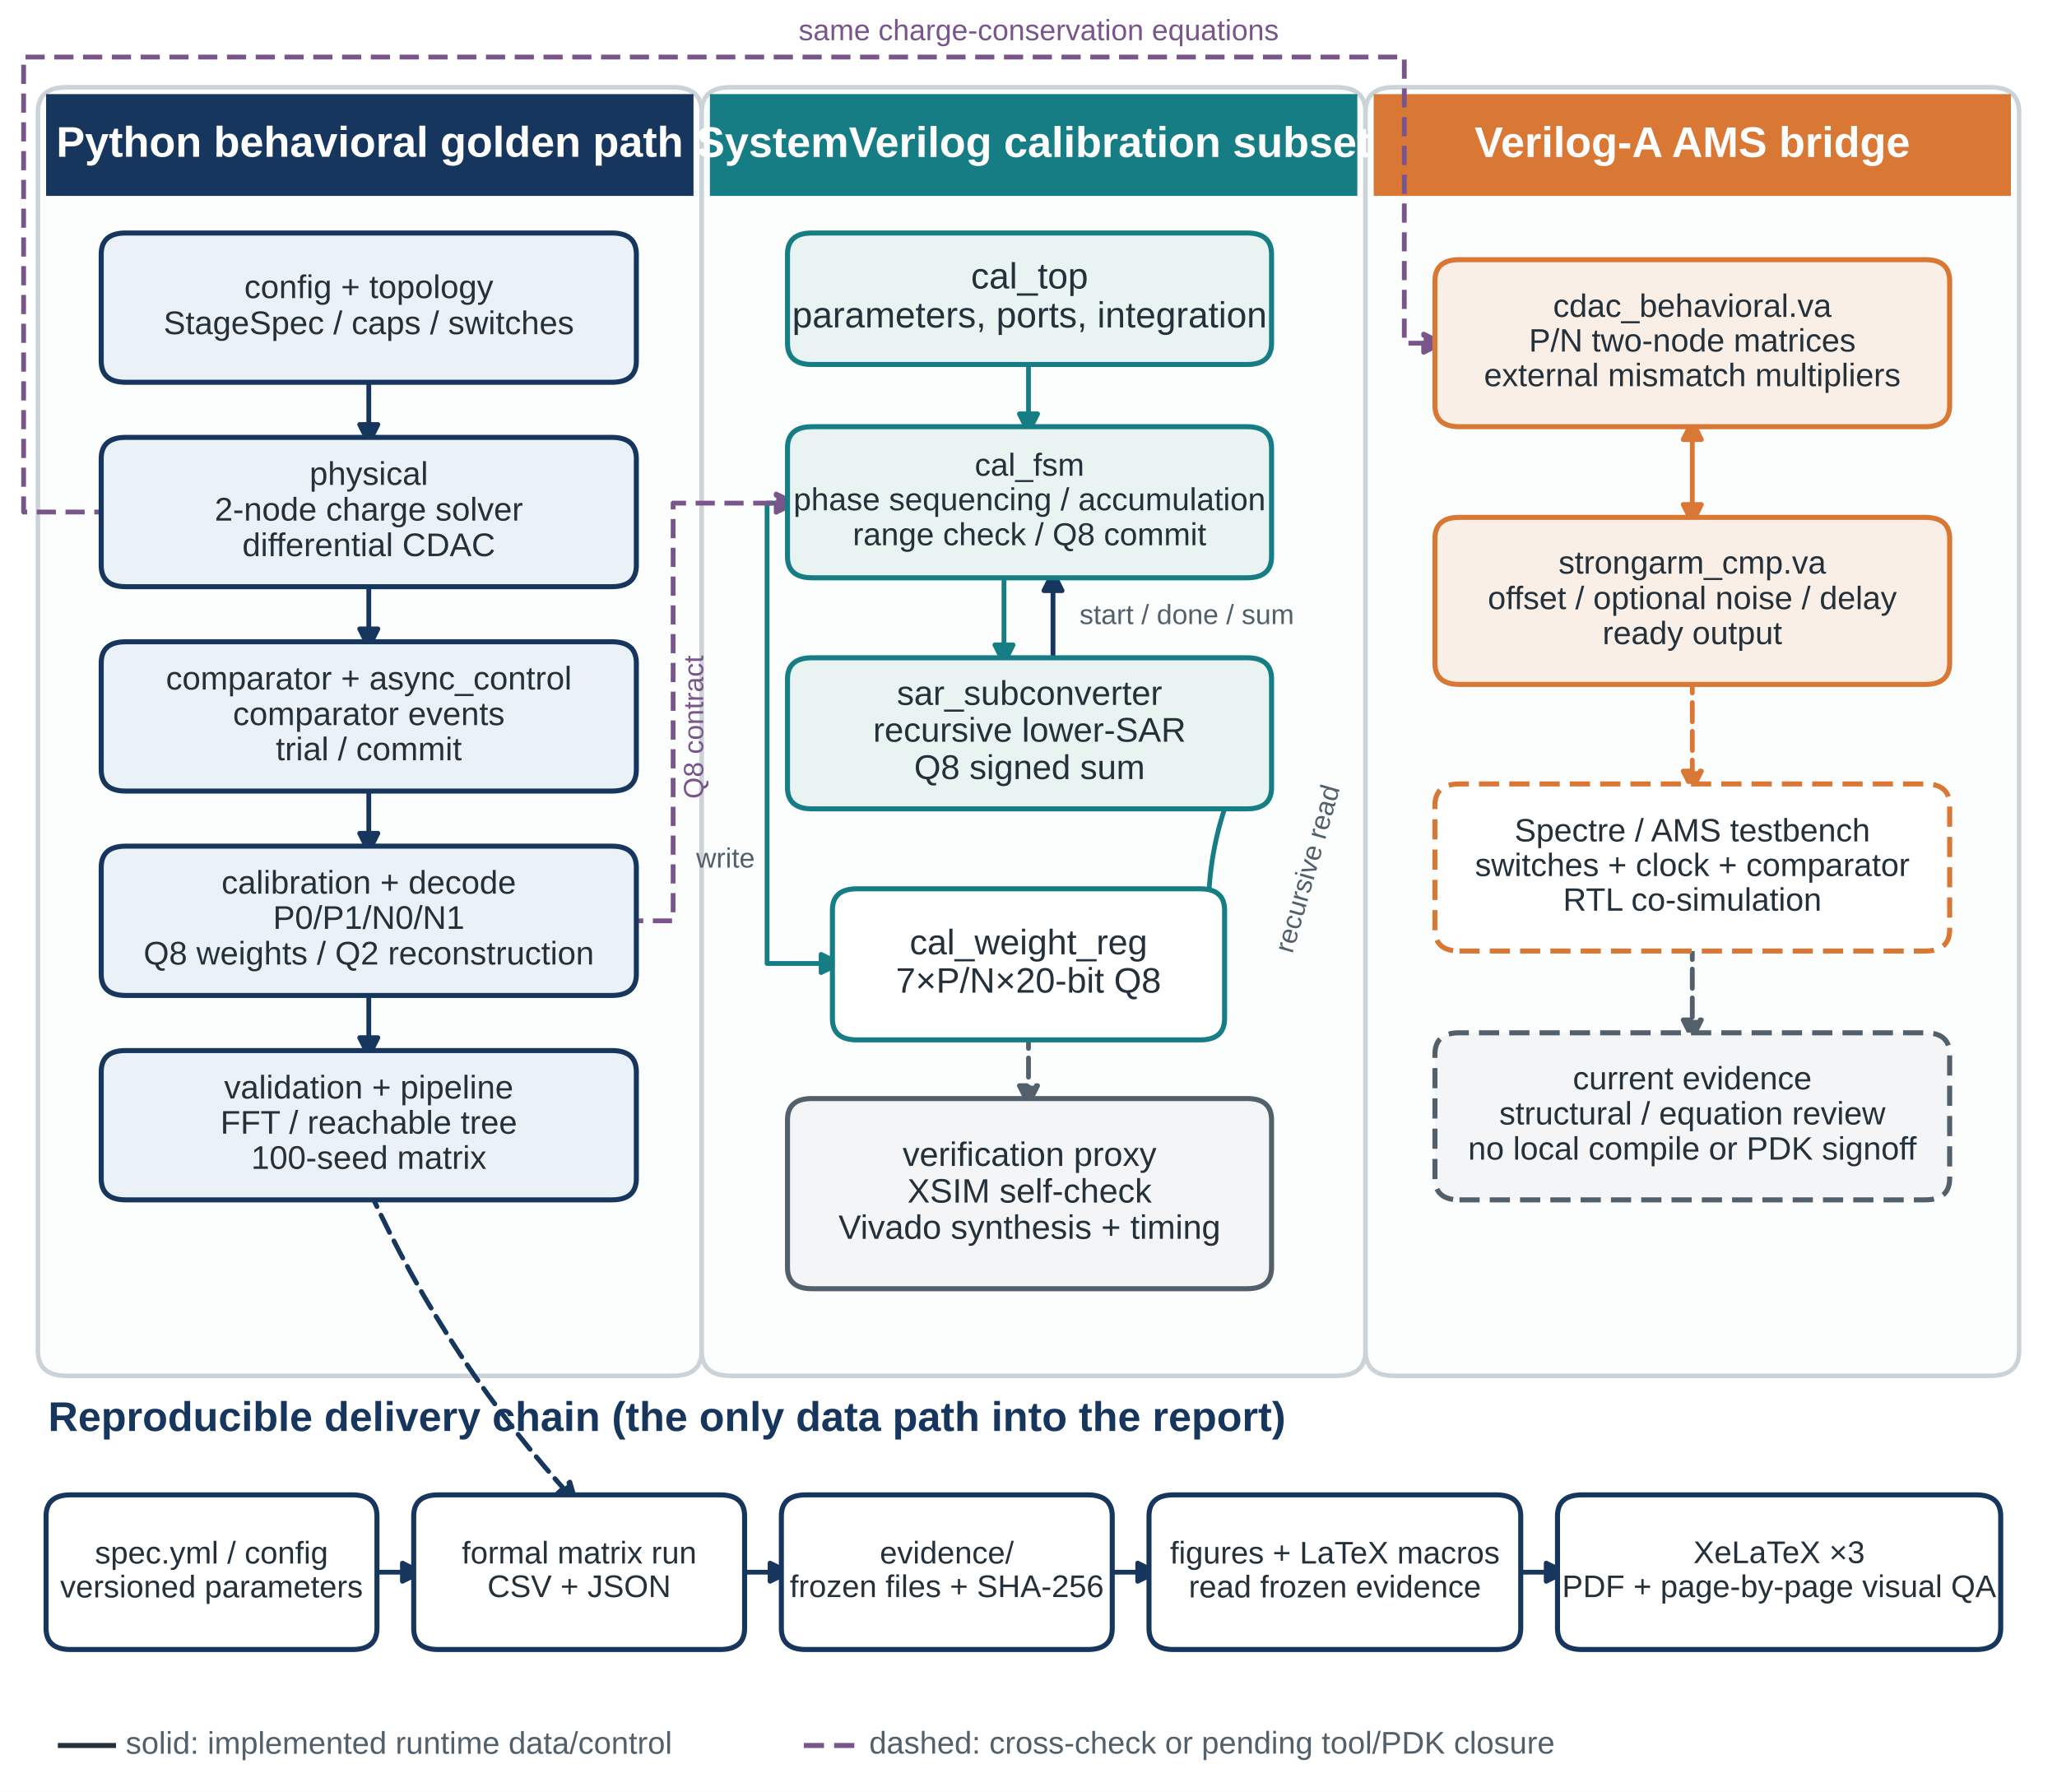
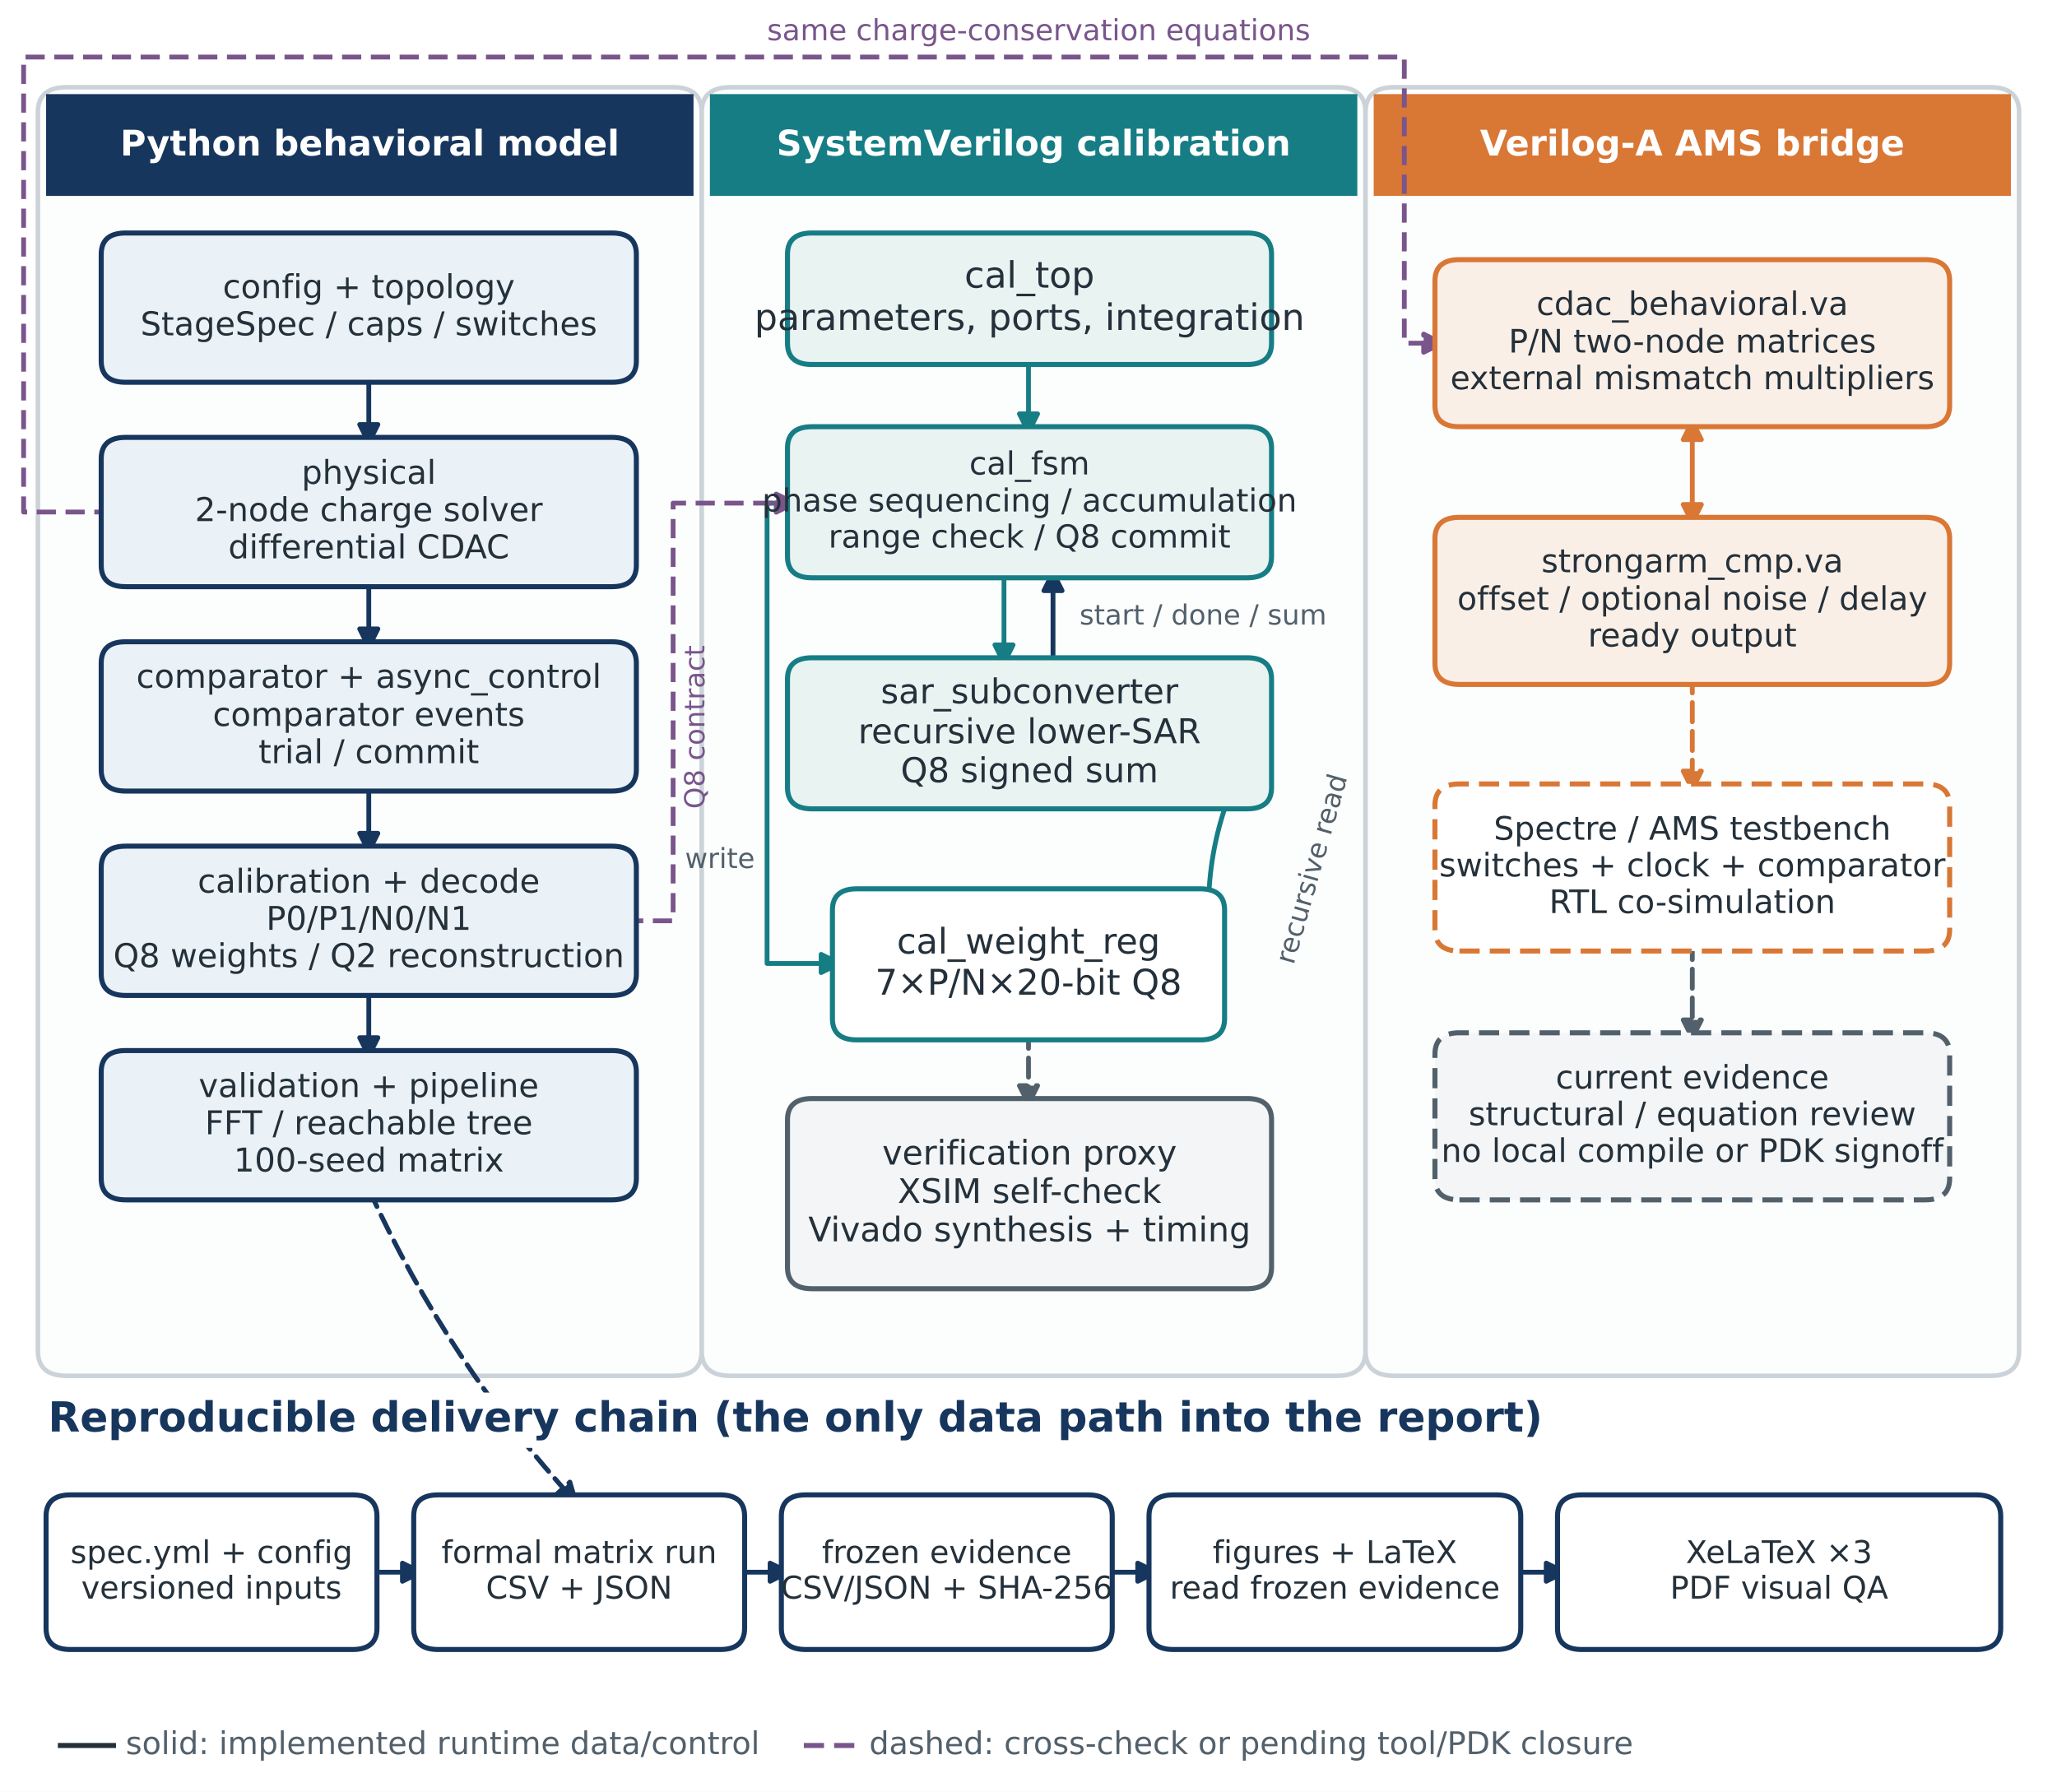
<svg xmlns="http://www.w3.org/2000/svg" width="407.43pt" height="354.924pt" viewBox="0 0 407.43 354.924" version="1.1">
  <defs>
    <style type="text/css">*{stroke-linejoin: round; stroke-linecap: butt}</style>
  </defs>
  <g id="figure_1">
    <g id="patch_1">
      <path d="M 0 354.924 L 407.43 354.924 L 407.43 0 L 0 0 z " style="fill: #ffffff" />
    </g>
    <g id="axes_1">
      <g id="patch_2">
        <path d="M 13.172 272.514 L 133.323 272.514 Q 138.987 272.514 138.987 267.585 L 138.987 22.211 Q 138.987 17.282 133.323 17.282 L 13.172 17.282 Q 7.508 17.282 7.508 22.211 L 7.508 267.585 Q 7.508 272.514 13.172 272.514 z " clip-path="url(#pb69e04441d)" style="fill: #fcfdfd; stroke: #cbd3d8; stroke-width: 0.9; stroke-linejoin: miter" />
      </g>
      <g id="patch_3">
        <path d="M 144.651 272.514 L 264.802 272.514 Q 270.466 272.514 270.466 267.585 L 270.466 22.211 Q 270.466 17.282 264.802 17.282 L 144.651 17.282 Q 138.987 17.282 138.987 22.211 L 138.987 267.585 Q 138.987 272.514 144.651 272.514 z " clip-path="url(#pb69e04441d)" style="fill: #fcfdfd; stroke: #cbd3d8; stroke-width: 0.9; stroke-linejoin: miter" />
      </g>
      <g id="patch_4">
        <path d="M 276.129 272.514 L 394.258 272.514 Q 399.922 272.514 399.922 267.585 L 399.922 22.211 Q 399.922 17.282 394.258 17.282 L 276.129 17.282 Q 270.466 17.282 270.466 22.211 L 270.466 267.585 Q 270.466 272.514 276.129 272.514 z " clip-path="url(#pb69e04441d)" style="fill: #fcfdfd; stroke: #cbd3d8; stroke-width: 0.9; stroke-linejoin: miter" />
      </g>
      <g id="patch_5">
        <path d="M 9.531 38.405 L 136.964 38.405 L 136.964 19.042 L 9.531 19.042 z " clip-path="url(#pb69e04441d)" style="fill: #17365d; stroke: #17365d; stroke-width: 0.8; stroke-linejoin: miter" />
      </g>
      <g id="patch_6">
        <path d="M 141.01 38.405 L 268.443 38.405 L 268.443 19.042 L 141.01 19.042 z " clip-path="url(#pb69e04441d)" style="fill: #167d85; stroke: #167d85; stroke-width: 0.8; stroke-linejoin: miter" />
      </g>
      <g id="patch_7">
        <path d="M 272.488 38.405 L 397.899 38.405 L 397.899 19.042 L 272.488 19.042 z " clip-path="url(#pb69e04441d)" style="fill: #d97735; stroke: #d97735; stroke-width: 0.8; stroke-linejoin: miter" />
      </g>
+       <g id="patch_8">
+         <path d="M 73.045 235.549 Q 88.867 270.215 113.994 297.433 " clip-path="url(#pb69e04441d)" style="fill: none; stroke-dasharray: 3.8,1.9; stroke-dashoffset: 0; stroke: #17365d; stroke-width: 0.95; stroke-linecap: round" />
+         <path d="M 112.874 293.567 L 113.994 297.433 L 110.229 296.008 z " clip-path="url(#pb69e04441d)" style="fill: #17365d; stroke-dasharray: 3.8,1.9; stroke-dashoffset: 0; stroke: #17365d; stroke-width: 0.95; stroke-linecap: round" />
+       </g>
      <g id="text_1">
-         <text style="font-weight: 700; font-size: 8.5px; font-family: 'Arial', 'Noto Sans SC', 'Microsoft YaHei', 'DejaVu Sans', sans-serif; text-anchor: middle; fill: #ffffff" x="73.248" y="31.047" transform="rotate(-0 73.24762 31.04701)">Python behavioral golden path</text>
+         <text style="font-weight: 700; font-size: 7px; font-family: 'DejaVu Sans', sans-serif; text-anchor: middle; fill: #ffffff" x="73.248" y="30.804" transform="rotate(-0 73.24762 30.80365)">Python behavioral model</text>
      </g>
      <g id="text_2">
-         <text style="font-weight: 700; font-size: 8.5px; font-family: 'Arial', 'Noto Sans SC', 'Microsoft YaHei', 'DejaVu Sans', sans-serif; text-anchor: middle; fill: #ffffff" x="204.726" y="31.099" transform="rotate(-0 204.7264 31.09881)">SystemVerilog calibration subset</text>
+         <text style="font-weight: 700; font-size: 7px; font-family: 'DejaVu Sans', sans-serif; text-anchor: middle; fill: #ffffff" x="204.726" y="30.804" transform="rotate(-0 204.7264 30.80365)">SystemVerilog calibration</text>
      </g>
      <g id="text_3">
-         <text style="font-weight: 700; font-size: 8.5px; font-family: 'Arial', 'Noto Sans SC', 'Microsoft YaHei', 'DejaVu Sans', sans-serif; text-anchor: middle; fill: #ffffff" x="335.194" y="31.099" transform="rotate(-0 335.1938 31.09881)">Verilog-A AMS bridge</text>
-       </g>
-       <g id="patch_8">
+         <text style="font-weight: 700; font-size: 7px; font-family: 'DejaVu Sans', sans-serif; text-anchor: middle; fill: #ffffff" x="335.194" y="30.804" transform="rotate(-0 335.1938 30.80365)">Verilog-A AMS bridge</text>
+       </g>
+       <g id="patch_9">
        <path d="M 73.045 73.609 Q 73.045 81.178 73.045 87.685 " clip-path="url(#pb69e04441d)" style="fill: none; stroke: #17365d; stroke-width: 0.95; stroke-linecap: round" />
        <path d="M 74.845 84.085 L 73.045 87.685 L 71.245 84.085 z " clip-path="url(#pb69e04441d)" style="fill: #17365d; stroke: #17365d; stroke-width: 0.95; stroke-linecap: round" />
      </g>
-       <g id="patch_9">
+       <g id="patch_10">
        <path d="M 73.045 114.094 Q 73.045 121.663 73.045 128.17 " clip-path="url(#pb69e04441d)" style="fill: none; stroke: #17365d; stroke-width: 0.95; stroke-linecap: round" />
        <path d="M 74.845 124.57 L 73.045 128.17 L 71.245 124.57 z " clip-path="url(#pb69e04441d)" style="fill: #17365d; stroke: #17365d; stroke-width: 0.95; stroke-linecap: round" />
      </g>
-       <g id="patch_10">
+       <g id="patch_11">
        <path d="M 73.045 154.579 Q 73.045 162.148 73.045 168.655 " clip-path="url(#pb69e04441d)" style="fill: none; stroke: #17365d; stroke-width: 0.95; stroke-linecap: round" />
        <path d="M 74.845 165.055 L 73.045 168.655 L 71.245 165.055 z " clip-path="url(#pb69e04441d)" style="fill: #17365d; stroke: #17365d; stroke-width: 0.95; stroke-linecap: round" />
      </g>
-       <g id="patch_11">
+       <g id="patch_12">
        <path d="M 73.045 195.064 Q 73.045 202.633 73.045 209.14 " clip-path="url(#pb69e04441d)" style="fill: none; stroke: #17365d; stroke-width: 0.95; stroke-linecap: round" />
        <path d="M 74.845 205.54 L 73.045 209.14 L 71.245 205.54 z " clip-path="url(#pb69e04441d)" style="fill: #17365d; stroke: #17365d; stroke-width: 0.95; stroke-linecap: round" />
      </g>
-       <g id="patch_12">
+       <g id="patch_13">
        <path d="M 203.715 70.089 Q 203.715 78.362 203.715 85.573 " clip-path="url(#pb69e04441d)" style="fill: none; stroke: #167d85; stroke-width: 0.95; stroke-linecap: round" />
        <path d="M 205.515 81.973 L 203.715 85.573 L 201.915 81.973 z " clip-path="url(#pb69e04441d)" style="fill: #167d85; stroke: #167d85; stroke-width: 0.95; stroke-linecap: round" />
      </g>
-       <g id="patch_13">
+       <g id="patch_14">
        <path d="M 198.86 112.334 Q 198.86 122.367 198.86 131.338 " clip-path="url(#pb69e04441d)" style="fill: none; stroke: #167d85; stroke-width: 0.95; stroke-linecap: round" />
        <path d="M 200.66 127.738 L 198.86 131.338 L 197.06 127.738 z " clip-path="url(#pb69e04441d)" style="fill: #167d85; stroke: #167d85; stroke-width: 0.95; stroke-linecap: round" />
      </g>
-       <g id="patch_14">
+       <g id="patch_15">
        <path d="M 208.57 132.4 Q 208.57 122.367 208.57 113.396 " clip-path="url(#pb69e04441d)" style="fill: none; stroke: #17365d; stroke-width: 0.95; stroke-linecap: round" />
        <path d="M 206.77 116.996 L 208.57 113.396 L 210.37 116.996 z " clip-path="url(#pb69e04441d)" style="fill: #17365d; stroke: #17365d; stroke-width: 0.95; stroke-linecap: round" />
      </g>
      <g id="line2d_1">
        <path d="M 158.405 99.66 L 151.933 99.66 L 151.933 190.84 L 167.305 190.84 " clip-path="url(#pb69e04441d)" style="fill: none; stroke: #167d85; stroke-width: 0.95; stroke-linecap: square" />
      </g>
-       <g id="patch_15">
+       <g id="patch_16">
        <path d="M 162.451 190.84 Q 164.878 190.84 166.243 190.84 " clip-path="url(#pb69e04441d)" style="fill: none; stroke: #167d85; stroke-width: 0.95; stroke-linecap: round" />
        <path d="M 162.643 189.04 L 166.243 190.84 L 162.643 192.64 z " clip-path="url(#pb69e04441d)" style="fill: #167d85; stroke: #167d85; stroke-width: 0.95; stroke-linecap: round" />
      </g>
-       <g id="patch_16">
+       <g id="patch_17">
        <path d="M 240.125 190.84 Q 236.666 166.634 248.875 146.684 " clip-path="url(#pb69e04441d)" style="fill: none; stroke: #167d85; stroke-width: 0.95; stroke-linecap: round" />
        <path d="M 245.46 148.815 L 248.875 146.684 L 248.531 150.694 z " clip-path="url(#pb69e04441d)" style="fill: #167d85; stroke: #167d85; stroke-width: 0.95; stroke-linecap: round" />
      </g>
-       <g id="patch_17">
+       <g id="patch_18">
        <path d="M 203.715 203.865 Q 203.715 211.786 203.715 218.645 " clip-path="url(#pb69e04441d)" style="fill: none; stroke-dasharray: 3.8,1.9; stroke-dashoffset: 0; stroke: #52606b; stroke-width: 0.95; stroke-linecap: round" />
        <path d="M 205.515 215.045 L 203.715 218.645 L 201.915 215.045 z " clip-path="url(#pb69e04441d)" style="fill: #52606b; stroke-dasharray: 3.8,1.9; stroke-dashoffset: 0; stroke: #52606b; stroke-width: 0.95; stroke-linecap: round" />
      </g>
-       <g id="patch_18">
+       <g id="patch_19">
        <path d="M 335.194 83.472 Q 335.194 93.5 335.194 103.527 " clip-path="url(#pb69e04441d)" style="fill: none; stroke: #d97735; stroke-width: 0.95; stroke-linecap: round" />
        <path d="M 333.394 87.072 L 335.194 83.472 L 336.994 87.072 z " clip-path="url(#pb69e04441d)" style="fill: #d97735; stroke: #d97735; stroke-width: 0.95; stroke-linecap: round" />
        <path d="M 336.994 99.927 L 335.194 103.527 L 333.394 99.927 z " clip-path="url(#pb69e04441d)" style="fill: #d97735; stroke: #d97735; stroke-width: 0.95; stroke-linecap: round" />
      </g>
-       <g id="patch_19">
+       <g id="patch_20">
        <path d="M 335.194 133.457 Q 335.194 145.426 335.194 156.333 " clip-path="url(#pb69e04441d)" style="fill: none; stroke-dasharray: 3.8,1.9; stroke-dashoffset: 0; stroke: #d97735; stroke-width: 0.95; stroke-linecap: round" />
        <path d="M 336.994 152.733 L 335.194 156.333 L 333.394 152.733 z " clip-path="url(#pb69e04441d)" style="fill: #d97735; stroke-dasharray: 3.8,1.9; stroke-dashoffset: 0; stroke: #d97735; stroke-width: 0.95; stroke-linecap: round" />
      </g>
-       <g id="patch_20">
+       <g id="patch_21">
        <path d="M 335.194 186.263 Q 335.194 196.472 335.194 205.62 " clip-path="url(#pb69e04441d)" style="fill: none; stroke-dasharray: 3.8,1.9; stroke-dashoffset: 0; stroke: #52606b; stroke-width: 0.95; stroke-linecap: round" />
        <path d="M 336.994 202.02 L 335.194 205.62 L 333.394 202.02 z " clip-path="url(#pb69e04441d)" style="fill: #52606b; stroke-dasharray: 3.8,1.9; stroke-dashoffset: 0; stroke: #52606b; stroke-width: 0.95; stroke-linecap: round" />
      </g>
      <g id="line2d_2">
        <path d="M 123.614 182.391 L 133.323 182.391 L 133.323 99.66 L 158.405 99.66 " clip-path="url(#pb69e04441d)" style="fill: none; stroke-dasharray: 3.8,1.9; stroke-dashoffset: 0; stroke: #79558c; stroke-width: 0.95" />
      </g>
-       <g id="patch_21">
+       <g id="patch_22">
        <path d="M 153.551 99.66 Q 155.978 99.66 157.343 99.66 " clip-path="url(#pb69e04441d)" style="fill: none; stroke-dasharray: 3.8,1.9; stroke-dashoffset: 0; stroke: #79558c; stroke-width: 0.95; stroke-linecap: round" />
        <path d="M 153.743 97.86 L 157.343 99.66 L 153.743 101.46 z " clip-path="url(#pb69e04441d)" style="fill: #79558c; stroke-dasharray: 3.8,1.9; stroke-dashoffset: 0; stroke: #79558c; stroke-width: 0.95; stroke-linecap: round" />
      </g>
      <g id="line2d_3">
        <path d="M 22.477 101.42 L 4.676 101.42 L 4.676 11.297 L 278.152 11.297 L 278.152 67.976 L 286.648 67.976 " clip-path="url(#pb69e04441d)" style="fill: none; stroke-dasharray: 3.8,1.9; stroke-dashoffset: 0; stroke: #79558c; stroke-width: 0.95" />
      </g>
-       <g id="patch_22">
+       <g id="patch_23">
        <path d="M 281.793 67.976 Q 284.22 67.976 285.586 67.976 " clip-path="url(#pb69e04441d)" style="fill: none; stroke-dasharray: 3.8,1.9; stroke-dashoffset: 0; stroke: #79558c; stroke-width: 0.95; stroke-linecap: round" />
        <path d="M 281.986 66.176 L 285.586 67.976 L 281.986 69.776 z " clip-path="url(#pb69e04441d)" style="fill: #79558c; stroke-dasharray: 3.8,1.9; stroke-dashoffset: 0; stroke: #79558c; stroke-width: 0.95; stroke-linecap: round" />
      </g>
-       <g id="patch_23">
+       <g id="patch_24">
        <path d="M 72.236 311.415 Q 78.305 311.415 83.311 311.415 " clip-path="url(#pb69e04441d)" style="fill: none; stroke: #17365d; stroke-width: 0.95; stroke-linecap: round" />
        <path d="M 79.711 309.615 L 83.311 311.415 L 79.711 313.215 z " clip-path="url(#pb69e04441d)" style="fill: #17365d; stroke: #17365d; stroke-width: 0.95; stroke-linecap: round" />
      </g>
-       <g id="patch_24">
+       <g id="patch_25">
        <path d="M 145.055 311.415 Q 151.124 311.415 156.13 311.415 " clip-path="url(#pb69e04441d)" style="fill: none; stroke: #17365d; stroke-width: 0.95; stroke-linecap: round" />
        <path d="M 152.53 309.615 L 156.13 311.415 L 152.53 313.215 z " clip-path="url(#pb69e04441d)" style="fill: #17365d; stroke: #17365d; stroke-width: 0.95; stroke-linecap: round" />
      </g>
-       <g id="patch_25">
+       <g id="patch_26">
        <path d="M 217.874 311.415 Q 223.942 311.415 228.949 311.415 " clip-path="url(#pb69e04441d)" style="fill: none; stroke: #17365d; stroke-width: 0.95; stroke-linecap: round" />
        <path d="M 225.349 309.615 L 228.949 311.415 L 225.349 313.215 z " clip-path="url(#pb69e04441d)" style="fill: #17365d; stroke: #17365d; stroke-width: 0.95; stroke-linecap: round" />
      </g>
-       <g id="patch_26">
+       <g id="patch_27">
        <path d="M 298.784 311.415 Q 304.853 311.415 309.859 311.415 " clip-path="url(#pb69e04441d)" style="fill: none; stroke: #17365d; stroke-width: 0.95; stroke-linecap: round" />
        <path d="M 306.259 309.615 L 309.859 311.415 L 306.259 313.215 z " clip-path="url(#pb69e04441d)" style="fill: #17365d; stroke: #17365d; stroke-width: 0.95; stroke-linecap: round" />
      </g>
-       <g id="patch_27">
-         <path d="M 73.045 235.549 Q 88.867 270.215 113.994 297.433 " clip-path="url(#pb69e04441d)" style="fill: none; stroke-dasharray: 3.8,1.9; stroke-dashoffset: 0; stroke: #17365d; stroke-width: 0.95; stroke-linecap: round" />
-         <path d="M 112.874 293.567 L 113.994 297.433 L 110.229 296.008 z " clip-path="url(#pb69e04441d)" style="fill: #17365d; stroke-dasharray: 3.8,1.9; stroke-dashoffset: 0; stroke: #17365d; stroke-width: 0.95; stroke-linecap: round" />
-       </g>
      <g id="line2d_4">
        <path d="M 11.958 345.739 L 22.477 345.739 " clip-path="url(#pb69e04441d)" style="fill: none; stroke: #24303a; stroke-linecap: square" />
      </g>
      <g id="line2d_5">
        <path d="M 159.214 345.739 L 169.733 345.739 " clip-path="url(#pb69e04441d)" style="fill: none; stroke-dasharray: 4,2; stroke-dashoffset: 0; stroke: #79558c" />
      </g>
      <g id="patch_28">
        <path d="M 24.904 75.721 L 121.187 75.721 Q 126.041 75.721 126.041 71.497 L 126.041 50.374 Q 126.041 46.15 121.187 46.15 L 24.904 46.15 Q 20.049 46.15 20.049 50.374 L 20.049 71.497 Q 20.049 75.721 24.904 75.721 z " clip-path="url(#pb69e04441d)" style="fill: #eaf2f7; stroke: #17365d; stroke-linejoin: miter" />
      </g>
      <g id="patch_29">
        <path d="M 24.904 116.206 L 121.187 116.206 Q 126.041 116.206 126.041 111.982 L 126.041 90.859 Q 126.041 86.635 121.187 86.635 L 24.904 86.635 Q 20.049 86.635 20.049 90.859 L 20.049 111.982 Q 20.049 116.206 24.904 116.206 z " clip-path="url(#pb69e04441d)" style="fill: #eaf2f7; stroke: #17365d; stroke-linejoin: miter" />
      </g>
      <g id="patch_30">
        <path d="M 24.904 156.691 L 121.187 156.691 Q 126.041 156.691 126.041 152.467 L 126.041 131.344 Q 126.041 127.12 121.187 127.12 L 24.904 127.12 Q 20.049 127.12 20.049 131.344 L 20.049 152.467 Q 20.049 156.691 24.904 156.691 z " clip-path="url(#pb69e04441d)" style="fill: #eaf2f7; stroke: #17365d; stroke-linejoin: miter" />
      </g>
      <g id="patch_31">
        <path d="M 24.904 197.176 L 121.187 197.176 Q 126.041 197.176 126.041 192.952 L 126.041 171.829 Q 126.041 167.605 121.187 167.605 L 24.904 167.605 Q 20.049 167.605 20.049 171.829 L 20.049 192.952 Q 20.049 197.176 24.904 197.176 z " clip-path="url(#pb69e04441d)" style="fill: #eaf2f7; stroke: #17365d; stroke-linejoin: miter" />
      </g>
      <g id="patch_32">
        <path d="M 24.904 237.662 L 121.187 237.662 Q 126.041 237.662 126.041 233.437 L 126.041 212.314 Q 126.041 208.09 121.187 208.09 L 24.904 208.09 Q 20.049 208.09 20.049 212.314 L 20.049 233.437 Q 20.049 237.662 24.904 237.662 z " clip-path="url(#pb69e04441d)" style="fill: #eaf2f7; stroke: #17365d; stroke-linejoin: miter" />
      </g>
      <g id="patch_33">
        <path d="M 160.833 72.201 L 247.002 72.201 Q 251.856 72.201 251.856 67.976 L 251.856 50.374 Q 251.856 46.15 247.002 46.15 L 160.833 46.15 Q 155.978 46.15 155.978 50.374 L 155.978 67.976 Q 155.978 72.201 160.833 72.201 z " clip-path="url(#pb69e04441d)" style="fill: #e8f3f2; stroke: #167d85; stroke-linejoin: miter" />
      </g>
      <g id="patch_34">
        <path d="M 160.833 114.446 L 247.002 114.446 Q 251.856 114.446 251.856 110.222 L 251.856 88.747 Q 251.856 84.522 247.002 84.522 L 160.833 84.522 Q 155.978 84.522 155.978 88.747 L 155.978 110.222 Q 155.978 114.446 160.833 114.446 z " clip-path="url(#pb69e04441d)" style="fill: #e8f3f2; stroke: #167d85; stroke-linejoin: miter" />
      </g>
      <g id="patch_35">
        <path d="M 160.833 160.212 L 247.002 160.212 Q 251.856 160.212 251.856 155.987 L 251.856 134.513 Q 251.856 130.288 247.002 130.288 L 160.833 130.288 Q 155.978 130.288 155.978 134.513 L 155.978 155.987 Q 155.978 160.212 160.833 160.212 z " clip-path="url(#pb69e04441d)" style="fill: #e8f3f2; stroke: #167d85; stroke-linejoin: miter" />
      </g>
      <g id="patch_36">
        <path d="M 169.733 205.978 L 237.697 205.978 Q 242.552 205.978 242.552 201.753 L 242.552 180.278 Q 242.552 176.054 237.697 176.054 L 169.733 176.054 Q 164.878 176.054 164.878 180.278 L 164.878 201.753 Q 164.878 205.978 169.733 205.978 z " clip-path="url(#pb69e04441d)" style="fill: #ffffff; stroke: #167d85; stroke-linejoin: miter" />
      </g>
      <g id="patch_37">
        <path d="M 160.833 255.264 L 247.002 255.264 Q 251.856 255.264 251.856 251.039 L 251.856 221.82 Q 251.856 217.595 247.002 217.595 L 160.833 217.595 Q 155.978 217.595 155.978 221.82 L 155.978 251.039 Q 155.978 255.264 160.833 255.264 z " clip-path="url(#pb69e04441d)" style="fill: #f3f5f6; stroke: #52606b; stroke-linejoin: miter" />
      </g>
      <g id="text_4">
-         <text style="font-size: 5.5px; font-family: 'Arial', 'Noto Sans SC', 'Microsoft YaHei', 'DejaVu Sans', sans-serif; text-anchor: start; fill: #52606b" x="213.829" y="123.613" transform="rotate(-0 213.8288 123.6129)">start / done / sum</text>
+         <text style="font-size: 5.5px; font-family: 'DejaVu Sans', sans-serif; text-anchor: start; fill: #52606b" x="213.829" y="123.709" transform="rotate(-0 213.8288 123.7087)">start / done / sum</text>
      </g>
      <g id="text_5">
-         <text style="font-size: 5.5px; font-family: 'Arial', 'Noto Sans SC', 'Microsoft YaHei', 'DejaVu Sans', sans-serif; text-anchor: end; fill: #52606b" x="149.505" y="171.843" transform="rotate(-0 149.5053 171.843)">write</text>
+         <text style="font-size: 5.5px; font-family: 'DejaVu Sans', sans-serif; text-anchor: end; fill: #52606b" x="149.505" y="171.939" transform="rotate(-0 149.5053 171.9388)">write</text>
      </g>
      <g id="text_6">
-         <text style="font-size: 5.4px; font-family: 'Arial', 'Noto Sans SC', 'Microsoft YaHei', 'DejaVu Sans', sans-serif; fill: #52606b" transform="translate(255.9765 189.0092) rotate(-74)">recursive read</text>
+         <text style="font-size: 5.4px; font-family: 'DejaVu Sans', sans-serif; fill: #52606b" transform="translate(256.2052 191.2113) rotate(-74)">recursive read</text>
      </g>
      <g id="patch_38">
        <path d="M 289.075 84.522 L 381.312 84.522 Q 386.167 84.522 386.167 80.298 L 386.167 55.655 Q 386.167 51.43 381.312 51.43 L 289.075 51.43 Q 284.22 51.43 284.22 55.655 L 284.22 80.298 Q 284.22 84.522 289.075 84.522 z " clip-path="url(#pb69e04441d)" style="fill: #faefe6; stroke: #d97735; stroke-linejoin: miter" />
      </g>
      <g id="patch_39">
        <path d="M 289.075 135.569 L 381.312 135.569 Q 386.167 135.569 386.167 131.344 L 386.167 106.701 Q 386.167 102.477 381.312 102.477 L 289.075 102.477 Q 284.22 102.477 284.22 106.701 L 284.22 131.344 Q 284.22 135.569 289.075 135.569 z " clip-path="url(#pb69e04441d)" style="fill: #faefe6; stroke: #d97735; stroke-linejoin: miter" />
      </g>
      <g id="patch_40">
        <path d="M 289.075 188.375 L 381.312 188.375 Q 386.167 188.375 386.167 184.151 L 386.167 159.508 Q 386.167 155.283 381.312 155.283 L 289.075 155.283 Q 284.22 155.283 284.22 159.508 L 284.22 184.151 Q 284.22 188.375 289.075 188.375 z " clip-path="url(#pb69e04441d)" style="fill: #ffffff; stroke-dasharray: 4,2; stroke-dashoffset: 0; stroke: #d97735; stroke-linejoin: miter" />
      </g>
      <g id="patch_41">
        <path d="M 289.075 237.662 L 381.312 237.662 Q 386.167 237.662 386.167 233.437 L 386.167 208.794 Q 386.167 204.569 381.312 204.569 L 289.075 204.569 Q 284.22 204.569 284.22 208.794 L 284.22 233.437 Q 284.22 237.662 289.075 237.662 z " clip-path="url(#pb69e04441d)" style="fill: #f3f5f6; stroke-dasharray: 4,2; stroke-dashoffset: 0; stroke: #52606b; stroke-linejoin: miter" />
      </g>
      <g id="text_7">
-         <text style="font-size: 5.5px; font-family: 'Arial', 'Noto Sans SC', 'Microsoft YaHei', 'DejaVu Sans', sans-serif; fill: #79558c" transform="translate(139.2828 158.2315) rotate(-90)">Q8 contract</text>
+         <text style="font-size: 5.5px; font-family: 'DejaVu Sans', sans-serif; fill: #79558c" transform="translate(139.5252 160.2278) rotate(-90)">Q8 contract</text>
      </g>
      <g id="text_8">
-         <text style="font-size: 5.8px; font-family: 'Arial', 'Noto Sans SC', 'Microsoft YaHei', 'DejaVu Sans', sans-serif; text-anchor: middle; fill: #79558c" x="205.738" y="7.964" transform="rotate(-0 205.7378 7.964249)">same charge-conservation equations</text>
-       </g>
-       <g id="text_9">
-         <text style="font-weight: 700; font-size: 8.2px; font-family: 'Arial', 'Noto Sans SC', 'Microsoft YaHei', 'DejaVu Sans', sans-serif; text-anchor: start; fill: #17365d" x="9.531" y="283.437" transform="rotate(-0 9.531 283.4367)">Reproducible delivery chain (the only data path into the report)</text>
+         <text style="font-size: 5.8px; font-family: 'DejaVu Sans', sans-serif; text-anchor: middle; fill: #79558c" x="205.738" y="7.979" transform="rotate(-0 205.7378 7.978749)">same charge-conservation equations</text>
      </g>
      <g id="patch_42">
        <path d="M 13.981 326.729 L 69.809 326.729 Q 74.664 326.729 74.664 322.504 L 74.664 300.325 Q 74.664 296.101 69.809 296.101 L 13.981 296.101 Q 9.126 296.101 9.126 300.325 L 9.126 322.504 Q 9.126 326.729 13.981 326.729 z " clip-path="url(#pb69e04441d)" style="fill: #ffffff; stroke: #17365d; stroke-linejoin: miter" />
      </g>
      <g id="patch_43">
        <path d="M 86.8 326.729 L 142.628 326.729 Q 147.483 326.729 147.483 322.504 L 147.483 300.325 Q 147.483 296.101 142.628 296.101 L 86.8 296.101 Q 81.945 296.101 81.945 300.325 L 81.945 322.504 Q 81.945 326.729 86.8 326.729 z " clip-path="url(#pb69e04441d)" style="fill: #ffffff; stroke: #17365d; stroke-linejoin: miter" />
      </g>
      <g id="patch_44">
        <path d="M 159.619 326.729 L 215.447 326.729 Q 220.302 326.729 220.302 322.504 L 220.302 300.325 Q 220.302 296.101 215.447 296.101 L 159.619 296.101 Q 154.764 296.101 154.764 300.325 L 154.764 322.504 Q 154.764 326.729 159.619 326.729 z " clip-path="url(#pb69e04441d)" style="fill: #ffffff; stroke: #17365d; stroke-linejoin: miter" />
      </g>
      <g id="patch_45">
        <path d="M 232.438 326.729 L 296.357 326.729 Q 301.212 326.729 301.212 322.504 L 301.212 300.325 Q 301.212 296.101 296.357 296.101 L 232.438 296.101 Q 227.583 296.101 227.583 300.325 L 227.583 322.504 Q 227.583 326.729 232.438 326.729 z " clip-path="url(#pb69e04441d)" style="fill: #ffffff; stroke: #17365d; stroke-linejoin: miter" />
      </g>
      <g id="patch_46">
        <path d="M 313.348 326.729 L 391.426 326.729 Q 396.281 326.729 396.281 322.504 L 396.281 300.325 Q 396.281 296.101 391.426 296.101 L 313.348 296.101 Q 308.493 296.101 308.493 300.325 L 308.493 322.504 Q 308.493 326.729 313.348 326.729 z " clip-path="url(#pb69e04441d)" style="fill: #ffffff; stroke: #17365d; stroke-linejoin: miter" />
      </g>
+       <g id="text_9">
+         <text style="font-size: 6.2px; font-family: 'DejaVu Sans', sans-serif; text-anchor: start; fill: #52606b" x="24.904" y="347.45" transform="rotate(-0 24.9039 347.4498)">solid: implemented runtime data/control</text>
+       </g>
      <g id="text_10">
-         <text style="font-size: 6.2px; font-family: 'Arial', 'Noto Sans SC', 'Microsoft YaHei', 'DejaVu Sans', sans-serif; text-anchor: start; fill: #52606b" x="24.904" y="347.38" transform="rotate(-0 24.9039 347.3796)">solid: implemented runtime data/control</text>
+         <text style="font-size: 6.2px; font-family: 'DejaVu Sans', sans-serif; text-anchor: start; fill: #52606b" x="172.16" y="347.45" transform="rotate(-0 172.1601 347.4498)">dashed: cross-check or pending tool/PDK closure</text>
      </g>
      <g id="text_11">
-         <text style="font-size: 6.2px; font-family: 'Arial', 'Noto Sans SC', 'Microsoft YaHei', 'DejaVu Sans', sans-serif; text-anchor: start; fill: #52606b" x="172.16" y="347.343" transform="rotate(-0 172.1601 347.3433)">dashed: cross-check or pending tool/PDK closure</text>
+         <text style="font-size: 6.5px; font-family: 'DejaVu Sans', sans-serif; fill: #24303a" transform="translate(44.11781 59.04035)">config + topology</text>
+         <text style="font-size: 6.5px; font-family: 'DejaVu Sans', sans-serif; fill: #24303a" transform="translate(27.81652 66.41771)">StageSpec / caps / switches</text>
      </g>
      <g id="text_12">
-         <text style="font-size: 6.5px; font-family: 'Arial', 'Noto Sans SC', 'Microsoft YaHei', 'DejaVu Sans', sans-serif; fill: #24303a" transform="translate(48.38293 59.04689)">config + topology</text>
-         <text style="font-size: 6.5px; font-family: 'Arial', 'Noto Sans SC', 'Microsoft YaHei', 'DejaVu Sans', sans-serif; fill: #24303a" transform="translate(32.40156 66.18773)">StageSpec / caps / switches</text>
+         <text style="font-size: 6.5px; font-family: 'DejaVu Sans', sans-serif; fill: #24303a" transform="translate(59.72137 95.83673)">physical</text>
+         <text style="font-size: 6.5px; font-family: 'DejaVu Sans', sans-serif; fill: #24303a" transform="translate(38.60348 103.2141)">2-node charge solver</text>
+         <text style="font-size: 6.5px; font-family: 'DejaVu Sans', sans-serif; fill: #24303a" transform="translate(45.21367 110.5914)">differential CDAC</text>
      </g>
      <g id="text_13">
-         <text style="font-size: 6.5px; font-family: 'Arial', 'Noto Sans SC', 'Microsoft YaHei', 'DejaVu Sans', sans-serif; fill: #24303a" transform="translate(61.30422 96.04488)">physical</text>
-         <text style="font-size: 6.5px; font-family: 'Arial', 'Noto Sans SC', 'Microsoft YaHei', 'DejaVu Sans', sans-serif; fill: #24303a" transform="translate(42.51566 103.1126)">2-node charge solver</text>
-         <text style="font-size: 6.5px; font-family: 'Arial', 'Noto Sans SC', 'Microsoft YaHei', 'DejaVu Sans', sans-serif; fill: #24303a" transform="translate(47.99648 110.1568)">differential CDAC</text>
+         <text style="font-size: 6.5px; font-family: 'DejaVu Sans', sans-serif; fill: #24303a" transform="translate(26.9898 136.2314)">comparator + async_control</text>
+         <text style="font-size: 6.5px; font-family: 'DejaVu Sans', sans-serif; fill: #24303a" transform="translate(42.13988 143.7895)">comparator events</text>
+         <text style="font-size: 6.5px; font-family: 'DejaVu Sans', sans-serif; fill: #24303a" transform="translate(51.19316 151.1669)">trial / commit</text>
      </g>
      <g id="text_14">
-         <text style="font-size: 6.5px; font-family: 'Arial', 'Noto Sans SC', 'Microsoft YaHei', 'DejaVu Sans', sans-serif; fill: #24303a" transform="translate(32.85453 136.5798)">comparator + async_control</text>
-         <text style="font-size: 6.5px; font-family: 'Arial', 'Noto Sans SC', 'Microsoft YaHei', 'DejaVu Sans', sans-serif; fill: #24303a" transform="translate(46.13179 143.624)">comparator events</text>
-         <text style="font-size: 6.5px; font-family: 'Arial', 'Noto Sans SC', 'Microsoft YaHei', 'DejaVu Sans', sans-serif; fill: #24303a" transform="translate(54.62851 150.592)">trial / commit</text>
+         <text style="font-size: 6.5px; font-family: 'DejaVu Sans', sans-serif; fill: #24303a" transform="translate(39.15394 176.8069)">calibration + decode</text>
+         <text style="font-size: 6.5px; font-family: 'DejaVu Sans', sans-serif; fill: #24303a" transform="translate(52.70746 184.1842)">P0/P1/N0/N1</text>
+         <text style="font-size: 6.5px; font-family: 'DejaVu Sans', sans-serif; fill: #24303a" transform="translate(22.44285 191.5616)">Q8 weights / Q2 reconstruction</text>
      </g>
      <g id="text_15">
-         <text style="font-size: 6.5px; font-family: 'Arial', 'Noto Sans SC', 'Microsoft YaHei', 'DejaVu Sans', sans-serif; fill: #24303a" transform="translate(43.86695 177.0141)">calibration + decode</text>
-         <text style="font-size: 6.5px; font-family: 'Arial', 'Noto Sans SC', 'Microsoft YaHei', 'DejaVu Sans', sans-serif; fill: #24303a" transform="translate(54.07754 183.9821)">P0/P1/N0/N1</text>
-         <text style="font-size: 6.5px; font-family: 'Arial', 'Noto Sans SC', 'Microsoft YaHei', 'DejaVu Sans', sans-serif; fill: #24303a" transform="translate(28.43047 191.0517)">Q8 weights / Q2 reconstruction</text>
+         <text style="font-size: 6.5px; font-family: 'DejaVu Sans', sans-serif; fill: #24303a" transform="translate(39.36062 217.2919)">validation + pipeline</text>
+         <text style="font-size: 6.5px; font-family: 'DejaVu Sans', sans-serif; fill: #24303a" transform="translate(40.59004 224.6693)">FFT / reachable tree</text>
+         <text style="font-size: 6.5px; font-family: 'DejaVu Sans', sans-serif; fill: #24303a" transform="translate(46.28668 232.0466)">100-seed matrix</text>
      </g>
      <g id="text_16">
-         <text style="font-size: 6.5px; font-family: 'Arial', 'Noto Sans SC', 'Microsoft YaHei', 'DejaVu Sans', sans-serif; fill: #24303a" transform="translate(44.40777 217.588)">validation + pipeline</text>
-         <text style="font-size: 6.5px; font-family: 'Arial', 'Noto Sans SC', 'Microsoft YaHei', 'DejaVu Sans', sans-serif; fill: #24303a" transform="translate(43.66281 224.556)">FFT / reachable tree</text>
-         <text style="font-size: 6.5px; font-family: 'Arial', 'Noto Sans SC', 'Microsoft YaHei', 'DejaVu Sans', sans-serif; fill: #24303a" transform="translate(49.74488 231.524)">100-seed matrix</text>
+         <text style="font-size: 7.2px; font-family: 'DejaVu Sans', sans-serif; fill: #24303a" transform="translate(191.0321 56.97592)">cal_top</text>
+         <text style="font-size: 7.2px; font-family: 'DejaVu Sans', sans-serif; fill: #24303a" transform="translate(149.4296 65.34801)">parameters, ports, integration</text>
      </g>
      <g id="text_17">
-         <text style="font-size: 7.2px; font-family: 'Arial', 'Noto Sans SC', 'Microsoft YaHei', 'DejaVu Sans', sans-serif; fill: #24303a" transform="translate(192.3095 57.13513)">cal_top</text>
-         <text style="font-size: 7.2px; font-family: 'Arial', 'Noto Sans SC', 'Microsoft YaHei', 'DejaVu Sans', sans-serif; fill: #24303a" transform="translate(156.8979 64.85355)">parameters, ports, integration</text>
+         <text style="font-size: 6.3px; font-family: 'DejaVu Sans', sans-serif; fill: #24303a" transform="translate(191.9866 93.98469)">cal_fsm</text>
+         <text style="font-size: 6.3px; font-family: 'DejaVu Sans', sans-serif; fill: #24303a" transform="translate(150.9397 101.3103)">phase sequencing / accumulation</text>
+         <text style="font-size: 6.3px; font-family: 'DejaVu Sans', sans-serif; fill: #24303a" transform="translate(164.0796 108.4606)">range check / Q8 commit</text>
      </g>
      <g id="text_18">
-         <text style="font-size: 6.3px; font-family: 'Arial', 'Noto Sans SC', 'Microsoft YaHei', 'DejaVu Sans', sans-serif; fill: #24303a" transform="translate(193.065 94.22777)">cal_fsm</text>
-         <text style="font-size: 6.3px; font-family: 'Arial', 'Noto Sans SC', 'Microsoft YaHei', 'DejaVu Sans', sans-serif; fill: #24303a" transform="translate(157.1644 101.0751)">phase sequencing / accumulation</text>
-         <text style="font-size: 6.3px; font-family: 'Arial', 'Noto Sans SC', 'Microsoft YaHei', 'DejaVu Sans', sans-serif; fill: #24303a" transform="translate(168.9065 108.001)">range check / Q8 commit</text>
+         <text style="font-size: 6.8px; font-family: 'DejaVu Sans', sans-serif; fill: #24303a" transform="translate(174.451 139.3139)">sar_subconverter</text>
+         <text style="font-size: 6.8px; font-family: 'DejaVu Sans', sans-serif; fill: #24303a" transform="translate(169.9656 147.2209)">recursive lower-SAR</text>
+         <text style="font-size: 6.8px; font-family: 'DejaVu Sans', sans-serif; fill: #24303a" transform="translate(178.3992 154.9388)">Q8 signed sum</text>
      </g>
      <g id="text_19">
-         <text style="font-size: 6.8px; font-family: 'Arial', 'Noto Sans SC', 'Microsoft YaHei', 'DejaVu Sans', sans-serif; fill: #24303a" transform="translate(177.6507 139.6253)">sar_subconverter</text>
-         <text style="font-size: 6.8px; font-family: 'Arial', 'Noto Sans SC', 'Microsoft YaHei', 'DejaVu Sans', sans-serif; fill: #24303a" transform="translate(172.9332 146.9149)">recursive lower-SAR</text>
-         <text style="font-size: 6.8px; font-family: 'Arial', 'Noto Sans SC', 'Microsoft YaHei', 'DejaVu Sans', sans-serif; fill: #24303a" transform="translate(181.0517 154.3108)">Q8 signed sum</text>
+         <text style="font-size: 7px; font-family: 'DejaVu Sans', sans-serif; fill: #24303a" transform="translate(177.6373 188.8775)">cal_weight_reg</text>
+         <text style="font-size: 7px; font-family: 'DejaVu Sans', sans-serif; fill: #24303a" transform="translate(173.3372 197.017)">7×P/N×20-bit Q8</text>
      </g>
      <g id="text_20">
-         <text style="font-size: 7px; font-family: 'Arial', 'Noto Sans SC', 'Microsoft YaHei', 'DejaVu Sans', sans-serif; fill: #24303a" transform="translate(180.1737 189.0323)">cal_weight_reg</text>
-         <text style="font-size: 7px; font-family: 'Arial', 'Noto Sans SC', 'Microsoft YaHei', 'DejaVu Sans', sans-serif; fill: #24303a" transform="translate(177.4502 196.6183)">7×P/N×20-bit Q8</text>
+         <text style="font-size: 6.7px; font-family: 'DejaVu Sans', sans-serif; fill: #24303a" transform="translate(174.7398 230.6738)">verification proxy</text>
+         <text style="font-size: 6.7px; font-family: 'DejaVu Sans', sans-serif; fill: #24303a" transform="translate(177.8035 238.2782)">XSIM self-check</text>
+         <text style="font-size: 6.7px; font-family: 'DejaVu Sans', sans-serif; fill: #24303a" transform="translate(160.0998 245.8825)">Vivado synthesis + timing</text>
      </g>
      <g id="text_21">
-         <text style="font-size: 6.7px; font-family: 'Arial', 'Noto Sans SC', 'Microsoft YaHei', 'DejaVu Sans', sans-serif; fill: #24303a" transform="translate(178.7839 230.9413)">verification proxy</text>
-         <text style="font-size: 6.7px; font-family: 'Arial', 'Noto Sans SC', 'Microsoft YaHei', 'DejaVu Sans', sans-serif; fill: #24303a" transform="translate(179.7172 238.2023)">XSIM self-check</text>
-         <text style="font-size: 6.7px; font-family: 'Arial', 'Noto Sans SC', 'Microsoft YaHei', 'DejaVu Sans', sans-serif; fill: #24303a" transform="translate(166.0853 245.3847)">Vivado synthesis + timing</text>
+         <text style="font-size: 6.4px; font-family: 'DejaVu Sans', sans-serif; fill: #24303a" transform="translate(304.3143 62.38946)">cdac_behavioral.va</text>
+         <text style="font-size: 6.4px; font-family: 'DejaVu Sans', sans-serif; fill: #24303a" transform="translate(298.7953 69.83132)">P/N two-node matrices</text>
+         <text style="font-size: 6.4px; font-family: 'DejaVu Sans', sans-serif; fill: #24303a" transform="translate(287.2602 77.09518)">external mismatch multipliers</text>
      </g>
      <g id="text_22">
-         <text style="font-size: 6.4px; font-family: 'Arial', 'Noto Sans SC', 'Microsoft YaHei', 'DejaVu Sans', sans-serif; fill: #24303a" transform="translate(307.6223 62.77)">cdac_behavioral.va</text>
-         <text style="font-size: 6.4px; font-family: 'Arial', 'Noto Sans SC', 'Microsoft YaHei', 'DejaVu Sans', sans-serif; fill: #24303a" transform="translate(302.8283 69.63082)">P/N two-node matrices</text>
-         <text style="font-size: 6.4px; font-family: 'Arial', 'Noto Sans SC', 'Microsoft YaHei', 'DejaVu Sans', sans-serif; fill: #24303a" transform="translate(293.9398 76.49164)">external mismatch multipliers</text>
+         <text style="font-size: 6.4px; font-family: 'DejaVu Sans', sans-serif; fill: #24303a" transform="translate(305.2937 113.3468)">strongarm_cmp.va</text>
+         <text style="font-size: 6.4px; font-family: 'DejaVu Sans', sans-serif; fill: #24303a" transform="translate(288.6268 120.7887)">offset / optional noise / delay</text>
+         <text style="font-size: 6.4px; font-family: 'DejaVu Sans', sans-serif; fill: #24303a" transform="translate(314.5233 128.0526)">ready output</text>
      </g>
      <g id="text_23">
-         <text style="font-size: 6.4px; font-family: 'Arial', 'Noto Sans SC', 'Microsoft YaHei', 'DejaVu Sans', sans-serif; fill: #24303a" transform="translate(308.6972 113.6188)">strongarm_cmp.va</text>
-         <text style="font-size: 6.4px; font-family: 'Arial', 'Noto Sans SC', 'Microsoft YaHei', 'DejaVu Sans', sans-serif; fill: #24303a" transform="translate(294.6932 120.6498)">offset / optional noise / delay</text>
-         <text style="font-size: 6.4px; font-family: 'Arial', 'Noto Sans SC', 'Microsoft YaHei', 'DejaVu Sans', sans-serif; fill: #24303a" transform="translate(317.4047 127.5856)">ready output</text>
+         <text style="font-size: 6.4px; font-family: 'DejaVu Sans', sans-serif; fill: #24303a" transform="translate(295.8637 166.3314)">Spectre / AMS testbench</text>
+         <text style="font-size: 6.4px; font-family: 'DejaVu Sans', sans-serif; fill: #24303a" transform="translate(285.0612 173.5953)">switches + clock + comparator</text>
+         <text style="font-size: 6.4px; font-family: 'DejaVu Sans', sans-serif; fill: #24303a" transform="translate(306.8352 180.8592)">RTL co-simulation</text>
      </g>
      <g id="text_24">
-         <text style="font-size: 6.4px; font-family: 'Arial', 'Noto Sans SC', 'Microsoft YaHei', 'DejaVu Sans', sans-serif; fill: #24303a" transform="translate(299.9762 166.662)">Spectre / AMS testbench</text>
-         <text style="font-size: 6.4px; font-family: 'Arial', 'Noto Sans SC', 'Microsoft YaHei', 'DejaVu Sans', sans-serif; fill: #24303a" transform="translate(292.1562 173.5228)">switches + clock + comparator</text>
-         <text style="font-size: 6.4px; font-family: 'Arial', 'Noto Sans SC', 'Microsoft YaHei', 'DejaVu Sans', sans-serif; fill: #24303a" transform="translate(309.5852 180.3836)">RTL co-simulation</text>
+         <text style="font-size: 6.4px; font-family: 'DejaVu Sans', sans-serif; fill: #24303a" transform="translate(308.1257 215.6176)">current evidence</text>
+         <text style="font-size: 6.4px; font-family: 'DejaVu Sans', sans-serif; fill: #24303a" transform="translate(290.8918 222.8815)">structural / equation review</text>
+         <text style="font-size: 6.4px; font-family: 'DejaVu Sans', sans-serif; fill: #24303a" transform="translate(285.4613 230.1453)">no local compile or PDK signoff</text>
      </g>
      <g id="text_25">
-         <text style="font-size: 6.4px; font-family: 'Arial', 'Noto Sans SC', 'Microsoft YaHei', 'DejaVu Sans', sans-serif; fill: #24303a" transform="translate(311.5378 215.7765)">current evidence</text>
-         <text style="font-size: 6.4px; font-family: 'Arial', 'Noto Sans SC', 'Microsoft YaHei', 'DejaVu Sans', sans-serif; fill: #24303a" transform="translate(296.9558 222.7325)">structural / equation review</text>
-         <text style="font-size: 6.4px; font-family: 'Arial', 'Noto Sans SC', 'Microsoft YaHei', 'DejaVu Sans', sans-serif; fill: #24303a" transform="translate(290.7862 229.6884)">no local compile or PDK signoff</text>
+         <text style="font-size: 6.2px; font-family: 'DejaVu Sans', sans-serif; fill: #24303a" transform="translate(13.94463 309.6071)">spec.yml + config</text>
+         <text style="font-size: 6.2px; font-family: 'DejaVu Sans', sans-serif; fill: #24303a" transform="translate(16.09137 316.644)">versioned inputs</text>
      </g>
      <g id="text_26">
-         <text style="font-size: 6.2px; font-family: 'Arial', 'Noto Sans SC', 'Microsoft YaHei', 'DejaVu Sans', sans-serif; fill: #24303a" transform="translate(18.80969 309.6958)">spec.yml / config</text>
-         <text style="font-size: 6.2px; font-family: 'Arial', 'Noto Sans SC', 'Microsoft YaHei', 'DejaVu Sans', sans-serif; fill: #24303a" transform="translate(11.91606 316.4149)">versioned parameters</text>
+         <text style="font-size: 6.2px; font-family: 'DejaVu Sans', sans-serif; fill: #24303a" transform="translate(87.44611 309.6071)">formal matrix run</text>
+         <text style="font-size: 6.2px; font-family: 'DejaVu Sans', sans-serif; fill: #24303a" transform="translate(96.25059 316.644)">CSV + JSON</text>
      </g>
      <g id="text_27">
-         <text style="font-size: 6.2px; font-family: 'Arial', 'Noto Sans SC', 'Microsoft YaHei', 'DejaVu Sans', sans-serif; fill: #24303a" transform="translate(91.46109 309.6943)">formal matrix run</text>
-         <text style="font-size: 6.2px; font-family: 'Arial', 'Noto Sans SC', 'Microsoft YaHei', 'DejaVu Sans', sans-serif; fill: #24303a" transform="translate(96.5388 316.3407)">CSV + JSON</text>
+         <text style="font-size: 6.2px; font-family: 'DejaVu Sans', sans-serif; fill: #24303a" transform="translate(162.8003 309.6071)">frozen evidence</text>
+         <text style="font-size: 6.2px; font-family: 'DejaVu Sans', sans-serif; fill: #24303a" transform="translate(154.6396 316.644)">CSV/JSON + SHA-256</text>
      </g>
      <g id="text_28">
-         <text style="font-size: 6.2px; font-family: 'Arial', 'Noto Sans SC', 'Microsoft YaHei', 'DejaVu Sans', sans-serif; fill: #24303a" transform="translate(174.2635 309.6943)">evidence/</text>
-         <text style="font-size: 6.2px; font-family: 'Arial', 'Noto Sans SC', 'Microsoft YaHei', 'DejaVu Sans', sans-serif; fill: #24303a" transform="translate(156.4327 316.3407)">frozen files + SHA-256</text>
+         <text style="font-size: 6.2px; font-family: 'DejaVu Sans', sans-serif; fill: #24303a" transform="translate(240.1928 309.6071)">figures + LaTeX</text>
+         <text style="font-size: 6.2px; font-family: 'DejaVu Sans', sans-serif; fill: #24303a" transform="translate(231.6998 316.644)">read frozen evidence</text>
      </g>
      <g id="text_29">
-         <text style="font-size: 6.2px; font-family: 'Arial', 'Noto Sans SC', 'Microsoft YaHei', 'DejaVu Sans', sans-serif; fill: #24303a" transform="translate(231.7492 309.6958)">figures + LaTeX macros</text>
-         <text style="font-size: 6.2px; font-family: 'Arial', 'Noto Sans SC', 'Microsoft YaHei', 'DejaVu Sans', sans-serif; fill: #24303a" transform="translate(235.4479 316.4149)">read frozen evidence</text>
+         <text style="font-size: 6.2px; font-family: 'DejaVu Sans', sans-serif; fill: #24303a" transform="translate(333.916 309.6071)">XeLaTeX ×3</text>
+         <text style="font-size: 6.2px; font-family: 'DejaVu Sans', sans-serif; fill: #24303a" transform="translate(330.7801 316.644)">PDF visual QA</text>
      </g>
      <g id="text_30">
-         <text style="font-size: 6.2px; font-family: 'Arial', 'Noto Sans SC', 'Microsoft YaHei', 'DejaVu Sans', sans-serif; fill: #24303a" transform="translate(335.4117 309.6095)">XeLaTeX ×3</text>
-         <text style="font-size: 6.2px; font-family: 'Arial', 'Noto Sans SC', 'Microsoft YaHei', 'DejaVu Sans', sans-serif; fill: #24303a" transform="translate(309.3979 316.3529)">PDF + page-by-page visual QA</text>
+         <g id="patch_47">
+           <path d="M 8.055 286.791 L 307.022 286.791 L 307.022 275.839 L 8.055 275.839 z " style="fill: #ffffff" />
+         </g>
+         <text style="font-weight: 700; font-size: 8.2px; font-family: 'DejaVu Sans', sans-serif; text-anchor: start; fill: #17365d" x="9.531" y="283.546" transform="rotate(-0 9.531 283.5456)">Reproducible delivery chain (the only data path into the report)</text>
      </g>
    </g>
  </g>
  <defs>
    <clipPath id="pb69e04441d">
      <rect x="1.44" y="1.44" width="404.55" height="352.044" />
    </clipPath>
  </defs>
</svg>
